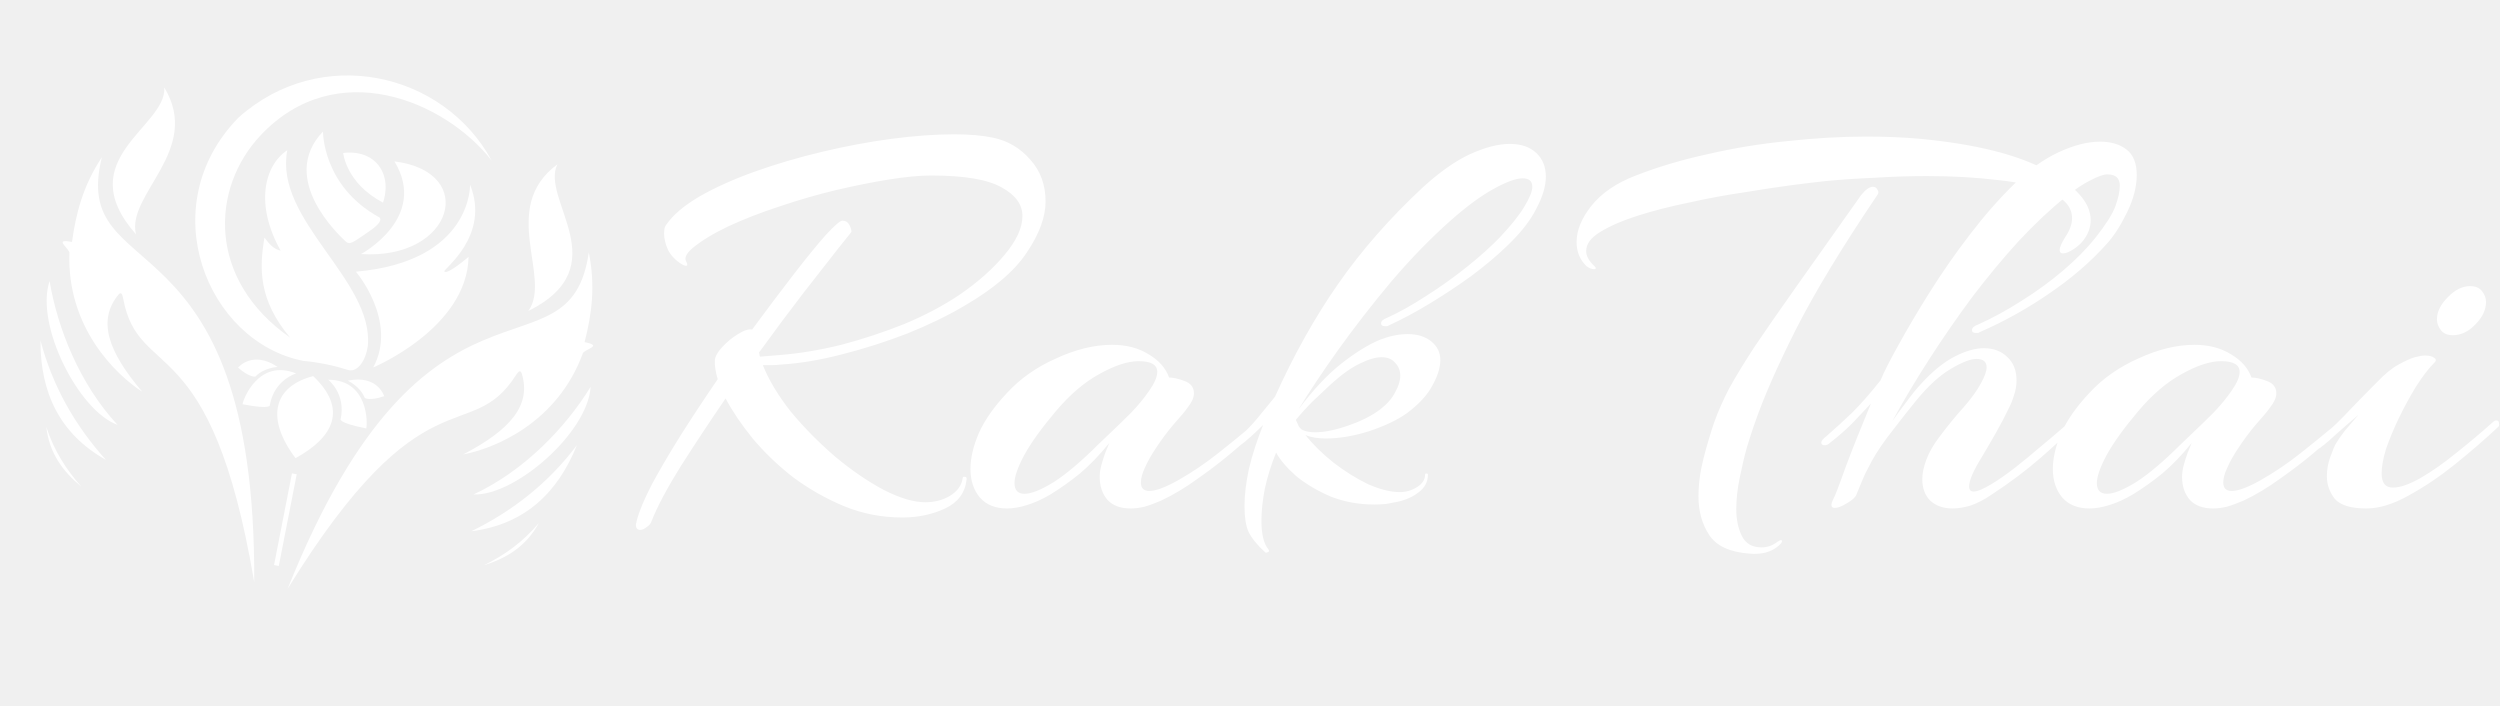
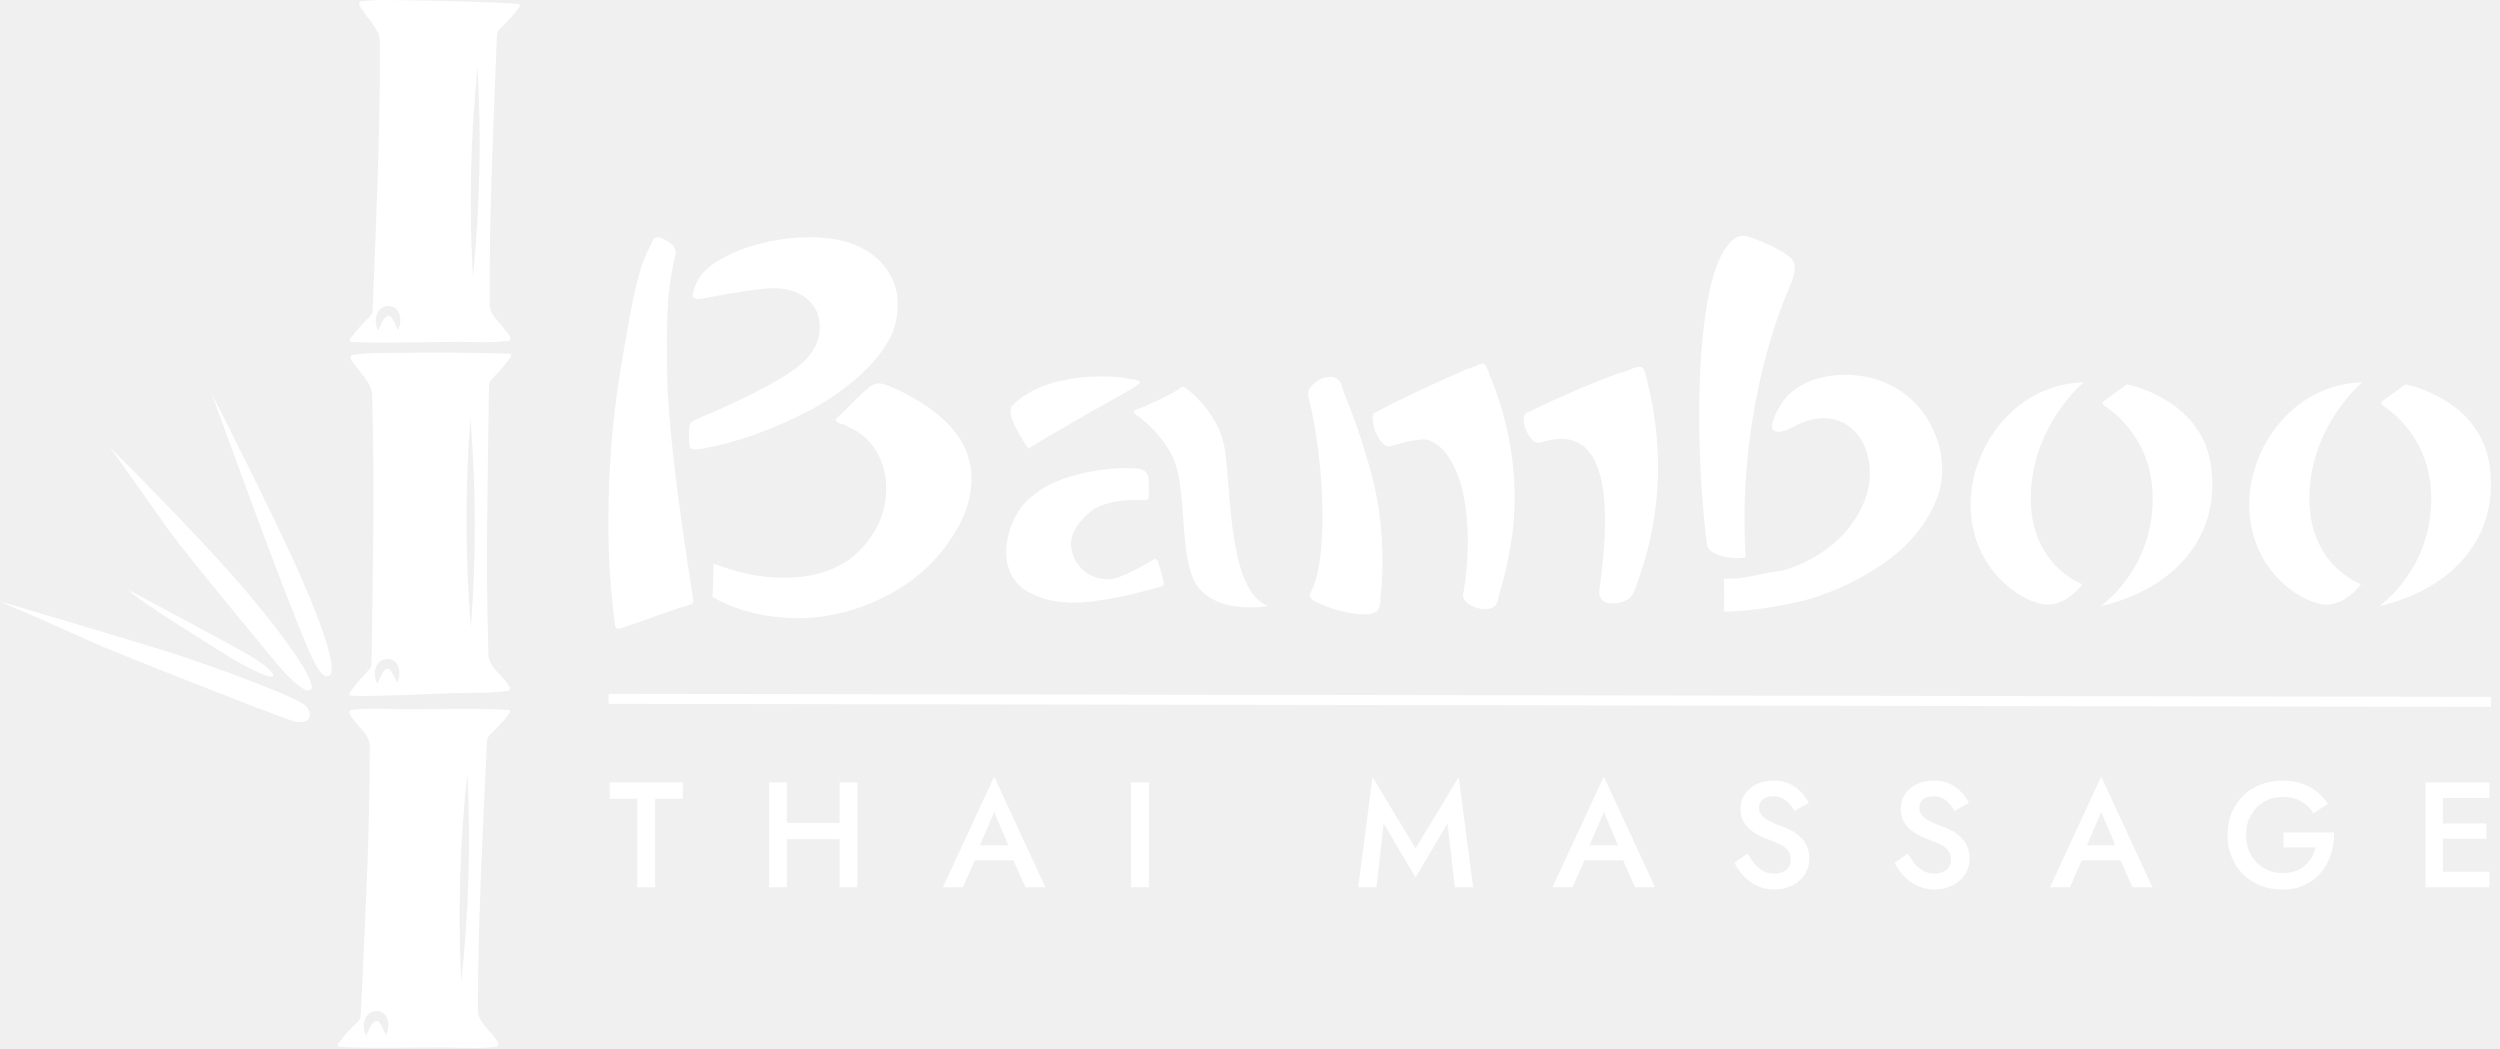
- <svg xmlns="http://www.w3.org/2000/svg" width="1329" height="375" viewBox="0 0 1329 375" fill="none">
-   <g clip-path="url(#clip0_80_301)">
-     <path fill-rule="evenodd" clip-rule="evenodd" d="M261.361 85.335C236.219 53.326 178.595 29.463 138.624 71.836C111.981 100.061 110.009 148.548 154.23 179.479C137.329 159.35 137.83 142.623 140.576 126.335C143.594 130.275 145.524 132.327 149.202 133.265C135.479 108.805 140.407 88.062 152.723 79.836C145.527 117.032 198.628 148.751 195.558 183.841C194.499 191.5 190.292 197.743 185.45 196.797C177.769 194.349 169.727 192.632 161.282 191.855C109.918 181.817 80.712 109.464 126.832 62.466C170.52 23.442 235.802 38.313 261.361 85.335Z" fill="white" />
-     <path fill-rule="evenodd" clip-rule="evenodd" d="M171.707 69.925C171.707 69.925 171.359 98.919 201.621 115.54C201.621 115.54 204.868 117.195 195.976 123.178C187.085 129.16 186.011 130.553 183.378 127.999C180.745 125.445 147.631 95.083 171.707 69.925Z" fill="white" />
-     <path fill-rule="evenodd" clip-rule="evenodd" d="M182.442 81.347C182.442 81.347 183.958 97.448 203.592 107.695C203.592 107.695 208.016 96.614 201.205 87.854C194.379 79.164 182.442 81.347 182.442 81.347Z" fill="white" />
-     <path fill-rule="evenodd" clip-rule="evenodd" d="M209.693 85.798C254.56 91.435 240.732 138.334 191.907 135.056C191.991 134.999 227.872 115.79 209.693 85.798Z" fill="white" />
-     <path fill-rule="evenodd" clip-rule="evenodd" d="M249.892 98.17C249.892 98.17 251.097 138.976 189.2 144.432C189.2 144.432 211.668 170.747 198.414 195.325C198.414 195.325 248.309 174.485 249.095 136.545C249.095 136.545 237.626 146.394 236.215 144.298C235.495 143.137 260.81 125.433 249.892 98.17Z" fill="white" />
-     <path fill-rule="evenodd" clip-rule="evenodd" d="M166.478 199.936C145.834 205.297 140.732 221.708 157.08 243.549C177.629 232.342 184.797 217.282 166.478 199.936Z" fill="white" />
-     <path fill-rule="evenodd" clip-rule="evenodd" d="M174.479 201.864C174.479 201.864 183.906 209.169 181.133 222.611C181.133 222.611 178.913 224.654 194.701 227.739C195.432 225.115 195.89 201.897 174.479 201.864Z" fill="white" />
-     <path fill-rule="evenodd" clip-rule="evenodd" d="M184.871 202.365C184.871 202.365 191.376 205.239 193.928 211.565C193.928 211.565 196.502 213.306 204.244 210.594C204.188 210.511 200.673 199.044 184.871 202.365Z" fill="white" />
-     <path fill-rule="evenodd" clip-rule="evenodd" d="M157.428 198.531C157.428 198.531 145.944 201.75 143.452 215.247C143.452 215.247 144.74 217.975 128.952 214.89C129.262 212.183 137.509 190.487 157.428 198.531Z" fill="white" />
-     <path fill-rule="evenodd" clip-rule="evenodd" d="M147.611 195.083C147.611 195.083 140.503 195.296 135.757 200.196C135.757 200.196 132.717 200.84 126.565 195.413C126.649 195.357 134.222 186.057 147.611 195.083Z" fill="white" />
-     <path fill-rule="evenodd" clip-rule="evenodd" d="M296.299 87.356C287.086 106.168 328.537 141.582 280.841 165.329C293.691 147.664 264.964 110.512 296.299 87.356Z" fill="white" />
-     <path fill-rule="evenodd" clip-rule="evenodd" d="M313.01 134.178C302.629 205.932 227.194 127.458 152.901 313.019C225.42 195.431 249.795 237.706 274.234 199.509C275.168 198.089 276.575 196.106 277.343 198.514C282.578 215.342 271.418 228.457 246.195 241.591C262.615 238.463 296.348 225.026 309.937 187.549C312.226 185.156 320.297 183.747 310.754 181.881C314.531 167.397 316.637 152.149 313.01 134.178Z" fill="white" />
-     <path fill-rule="evenodd" clip-rule="evenodd" d="M313.985 205.602C312.467 230.143 273.622 263.776 251.729 262.848C278.652 250.338 300.718 227.264 313.985 205.602Z" fill="white" />
-     <path fill-rule="evenodd" clip-rule="evenodd" d="M306.677 236.659C296.331 262.388 278.54 278.868 250.526 282.424C272.675 271.603 291.622 256.66 306.677 236.659Z" fill="white" />
-     <path fill-rule="evenodd" clip-rule="evenodd" d="M286.417 278.076C279.699 290.457 269.295 296.726 257.267 300.494C268.068 295.176 277.951 288.221 286.417 278.076Z" fill="white" />
-     <path fill-rule="evenodd" clip-rule="evenodd" d="M87.332 46.516C88.785 67.412 36.98 84.602 72.296 124.571C66.972 103.355 107.573 79.752 87.332 46.516Z" fill="white" />
-     <path fill-rule="evenodd" clip-rule="evenodd" d="M54.152 83.588C36.754 153.97 136.183 109.671 135.148 309.55C112.235 173.311 73.738 203.298 65.478 158.71C65.148 157.043 64.591 154.676 62.973 156.618C51.787 170.238 57.188 186.589 75.611 208.252C61.577 199.173 35.385 174.024 36.905 134.188C35.685 131.109 28.739 126.766 38.282 128.631C40.306 113.803 44.026 98.871 54.152 83.588Z" fill="white" />
-     <path fill-rule="evenodd" clip-rule="evenodd" d="M26.357 149.389C18.524 172.696 41.849 218.479 62.48 225.862C42.318 204.15 30.563 174.466 26.357 149.389Z" fill="white" />
-     <path fill-rule="evenodd" clip-rule="evenodd" d="M21.505 180.926C21.404 208.657 31.681 230.622 56.295 244.465C39.78 226.087 27.852 205.11 21.505 180.926Z" fill="white" />
-     <path fill-rule="evenodd" clip-rule="evenodd" d="M24.612 226.91C26.174 240.909 33.453 250.634 43.177 258.653C35.243 249.673 28.636 239.496 24.612 226.91Z" fill="white" />
-     <path d="M157.735 252.126L155.209 251.632L145.68 300.391L148.206 300.885L157.735 252.126Z" fill="white" />
-   </g>
-   <path d="M340.426 281.7C338.826 281.7 338.026 280.8 338.026 279C338.026 278.6 338.126 278.2 338.326 277.8C338.326 277.4 338.426 276.9 338.626 276.3C339.826 271.7 342.426 265.5 346.426 257.7C350.626 249.9 355.726 241.2 361.726 231.6C367.926 221.8 374.526 211.8 381.526 201.6C380.326 197.4 379.826 194 380.026 191.4C380.226 189.4 381.526 187.1 383.926 184.5C386.526 181.7 389.326 179.4 392.326 177.6C395.526 175.6 398.026 174.8 399.826 175.2C407.626 164.6 414.926 154.9 421.726 146.1C428.526 137.3 434.226 130.3 438.826 125.1C443.626 119.9 446.626 117.3 447.826 117.3C449.426 117.3 450.626 118 451.426 119.4C452.226 120.8 452.626 122.1 452.626 123.3C452.626 123.3 450.226 126.3 445.426 132.3C440.826 138.1 434.726 145.9 427.126 155.7C419.726 165.3 411.826 175.9 403.426 187.5C403.626 187.7 403.726 188 403.726 188.4C403.726 188.8 403.826 189.2 404.026 189.6L414.826 188.7C425.026 187.9 435.826 186.1 447.226 183.3C458.626 180.3 469.826 176.6 480.826 172.2C491.826 167.6 501.626 162.4 510.226 156.6C519.826 150 527.726 143 533.926 135.6C540.326 128 543.526 121.1 543.526 114.9C543.526 108.7 539.826 103.6 532.426 99.6C525.026 95.4 512.526 93.3 494.926 93.3C488.926 93.3 481.526 94 472.726 95.4C463.926 96.8 454.426 98.7 444.226 101.1C434.226 103.5 424.226 106.4 414.226 109.8C404.426 113 395.426 116.5 387.226 120.3C379.226 124.1 372.826 128 368.026 132C364.826 134.8 363.726 137.1 364.726 138.9C365.126 139.5 365.326 140.1 365.326 140.7C365.326 141.1 365.126 141.3 364.726 141.3C364.126 141.3 363.326 141 362.326 140.4C359.126 138.4 356.726 135.9 355.126 132.9C353.726 129.7 353.026 126.8 353.026 124.2C353.026 121.8 353.426 120.2 354.226 119.4C357.826 114.2 363.726 109.2 371.926 104.4C380.326 99.6 390.126 95.2 401.326 91.2C412.526 87.2 424.426 83.7 437.026 80.7C449.626 77.7 461.926 75.4 473.926 73.8C486.126 72.2 497.226 71.4 507.226 71.4C515.426 71.4 522.326 72 527.926 73.2C535.726 74.8 542.326 78.7 547.726 84.9C553.126 90.9 555.826 98.3 555.826 107.1C555.826 115.3 552.526 124.3 545.926 134.1C539.526 143.9 528.426 153.4 512.626 162.6C503.826 167.8 493.726 172.7 482.326 177.3C470.926 181.7 459.326 185.4 447.526 188.4C435.926 191.4 425.126 193.2 415.126 193.8C413.526 194 411.926 194.1 410.326 194.1C408.726 194.1 407.126 194.1 405.526 194.1C408.726 202.1 413.726 210.4 420.526 219C427.526 227.4 435.326 235.3 443.926 242.7C452.526 249.9 461.126 255.8 469.726 260.4C478.326 264.8 485.726 267 491.926 267C496.726 267 501.026 265.9 504.826 263.7C508.826 261.3 511.126 258.2 511.726 254.4C511.726 253.6 512.126 253.3 512.926 253.5C513.726 253.5 514.026 254 513.826 255C513.026 262 509.226 267.1 502.426 270.3C495.626 273.5 488.026 275.1 479.626 275.1C468.826 275.1 458.526 273.1 448.726 269.1C439.126 265.1 430.126 260 421.726 253.8C413.526 247.4 406.326 240.5 400.126 233.1C394.126 225.7 389.326 218.6 385.726 211.8C377.126 224.4 369.126 236.5 361.726 248.1C354.526 259.7 349.426 269.3 346.426 276.9C346.026 278.3 345.126 279.4 343.726 280.2C342.526 281.2 341.426 281.7 340.426 281.7ZM535.4 270.3C529.2 270.3 524.4 268.4 521 264.6C517.6 260.6 515.9 255.5 515.9 249.3C515.9 243.5 517.4 237.1 520.4 230.1C523.6 223.1 528.6 216 535.4 208.8C542.4 201.2 551.1 195.1 561.5 190.5C571.9 185.7 581.8 183.3 591.2 183.3C598.8 183.3 605.3 185 610.7 188.4C616.1 191.6 619.7 195.7 621.5 200.7C623.7 200.7 626.4 201.3 629.6 202.5C633 203.7 634.7 205.9 634.7 209.1C634.7 211.3 633.6 213.8 631.4 216.6C630 218.6 627.5 221.6 623.9 225.6C620.5 229.6 617.3 233.9 614.3 238.5C611.9 242.1 610 245.5 608.6 248.7C607.2 251.7 606.5 254.3 606.5 256.5C606.5 259.5 608 261 611 261C614.4 261 619.5 259.1 626.3 255.3C633.7 251.1 640.8 246.3 647.6 240.9C654.4 235.5 659.7 231.2 663.5 228C664.5 227.2 665.2 226.8 665.6 226.8C666.4 226.8 666.8 227.3 666.8 228.3C666.8 229.5 666.3 230.6 665.3 231.6C663.5 233.2 660 236.2 654.8 240.6C649.6 245 643.6 249.6 636.8 254.4C630.2 259.2 623.7 263.1 617.3 266.1C614.1 267.5 611.1 268.6 608.3 269.4C605.7 270 603.3 270.3 601.1 270.3C595.7 270.3 591.6 268.8 588.8 265.8C586 262.6 584.6 258.5 584.6 253.5C584.6 251.5 584.9 249.4 585.5 247.2C586.1 245 586.8 242.8 587.6 240.6L589.7 235.5C584.5 241.9 579.3 247.3 574.1 251.7C568.9 255.9 563.7 259.6 558.5 262.8C554.1 265.4 549.9 267.3 545.9 268.5C542.1 269.7 538.6 270.3 535.4 270.3ZM544.7 262.5C548.3 262.5 553.5 260.4 560.3 256.2C567.1 251.8 575 245.1 584 236.1C585.2 234.9 587.4 232.8 590.6 229.8C594 226.6 597.6 223.1 601.4 219.3C605.2 215.3 608.4 211.4 611 207.6C613.8 203.6 615.2 200.3 615.2 197.7C615.2 193.9 611.9 192 605.3 192C599.5 192 592.5 194.3 584.3 198.9C576.3 203.3 568.6 209.9 561.2 218.7C553.6 227.7 548 235.5 544.4 242.1C541 248.5 539.3 253.4 539.3 256.8C539.3 260.6 541.1 262.5 544.7 262.5ZM672.676 293.7C668.276 289.7 665.276 286 663.676 282.6C662.276 279.4 661.576 274.9 661.576 269.1C661.576 263.1 662.376 256.4 663.976 249C665.776 241.6 668.276 233.9 671.476 225.9C669.476 227.9 667.376 229.9 665.176 231.9C662.976 233.9 660.776 235.7 658.576 237.3C657.976 237.9 657.376 238.2 656.776 238.2C656.176 238.2 655.876 237.9 655.876 237.3C655.876 235.9 657.076 234 659.476 231.6C662.676 228.8 665.676 225.7 668.476 222.3C671.276 218.9 674.376 215.1 677.776 210.9C687.776 188.7 698.976 168.7 711.376 150.9C723.776 133.1 738.776 116 756.376 99.6C765.376 91.4 773.776 85.5 781.576 81.9C789.576 78.3 796.576 76.5 802.576 76.5C808.576 76.5 813.276 78.1 816.676 81.3C820.076 84.5 821.776 88.7 821.776 93.9C821.776 98.9 820.076 104.6 816.676 111C813.476 117.4 808.176 124.1 800.776 131.1C795.576 136.1 789.376 141.3 782.176 146.7C774.976 151.9 767.576 156.8 759.976 161.4C752.376 166 745.276 169.8 738.676 172.8C738.276 173 737.876 173.2 737.476 173.4C737.076 173.4 736.676 173.4 736.276 173.4C734.876 173.4 734.176 172.9 734.176 171.9C734.176 170.7 735.276 169.7 737.476 168.9C743.676 166.1 750.476 162.3 757.876 157.5C765.476 152.7 772.776 147.5 779.776 141.9C786.776 136.3 792.676 131 797.476 126C803.476 119.6 807.776 114.2 810.376 109.8C813.176 105.2 814.576 101.7 814.576 99.3C814.576 96.3 812.876 94.8 809.476 94.8C805.876 94.8 800.676 96.7 793.876 100.5C787.276 104.1 779.676 109.7 771.076 117.3C760.476 126.7 749.976 137.5 739.576 149.7C729.376 161.9 719.976 174 711.376 186C702.976 197.8 695.976 208.3 690.376 217.5C698.176 207.1 705.776 199 713.176 193.2C720.576 187.4 727.376 183.2 733.576 180.6C738.776 178.6 743.676 177.6 748.276 177.6C753.476 177.6 757.676 178.9 760.876 181.5C764.076 184.1 765.676 187.4 765.676 191.4C765.676 195.4 764.276 199.9 761.476 204.9C758.876 209.9 754.376 214.8 747.976 219.6C742.976 223.2 736.276 226.4 727.876 229.2C719.676 231.8 711.976 233.1 704.776 233.1C700.576 233.1 696.976 232.5 693.976 231.3C697.976 236.3 702.976 241.2 708.976 246C714.976 250.6 721.076 254.4 727.276 257.4C733.676 260.2 739.276 261.6 744.076 261.6C747.476 261.6 750.576 260.7 753.376 258.9C756.176 257.1 757.576 254.9 757.576 252.3C757.576 251.9 757.776 251.7 758.176 251.7C758.776 251.7 759.076 251.9 759.076 252.3C759.076 256.1 757.476 259.2 754.276 261.6C751.276 264 747.576 265.7 743.176 266.7C741.176 267.1 739.076 267.5 736.876 267.9C734.876 268.1 732.776 268.2 730.576 268.2C722.376 268.2 714.676 266.8 707.476 264C700.476 261 694.376 257.4 689.176 253.2C684.176 248.8 680.576 244.6 678.376 240.6C675.776 247 673.776 253.4 672.376 259.8C671.176 266 670.576 271.7 670.576 276.9C670.576 283.9 671.776 288.9 674.176 291.9C674.776 292.7 674.776 293.2 674.176 293.4C673.576 293.8 673.076 293.9 672.676 293.7ZM699.076 229.8C704.076 229.8 709.976 228.6 716.776 226.2C723.776 223.8 729.476 220.9 733.876 217.5C737.476 214.7 740.076 211.7 741.676 208.5C743.476 205.3 744.376 202.4 744.376 199.8C744.376 197 743.476 194.7 741.676 192.9C740.076 190.9 737.676 189.9 734.476 189.9C731.276 189.9 727.476 191 723.076 193.2C718.676 195.2 713.576 198.8 707.776 204C704.576 207 701.276 210.1 697.876 213.3C694.676 216.5 691.676 219.8 688.876 223.2C689.276 224.2 689.776 225.3 690.376 226.5C690.976 227.5 691.676 228.2 692.476 228.6C693.276 229 694.276 229.3 695.476 229.5C696.676 229.7 697.876 229.8 699.076 229.8ZM847.41 143.1C846.21 143.1 844.91 142.6 843.51 141.6C839.91 138.2 838.11 133.9 838.11 128.7C838.11 122.5 840.71 116.1 845.91 109.5C851.31 102.7 859.21 97.3 869.61 93.3C881.41 88.7 894.21 84.9 908.01 81.9C921.81 78.7 935.91 76.4 950.31 75C964.91 73.4 978.91 72.6 992.31 72.6C997.31 72.6 1002.21 72.7 1007.01 72.9C1011.81 73.1 1016.41 73.4 1020.81 73.8C1050.21 76.6 1072.61 82.2 1088.01 90.6C1103.61 99 1111.41 107.8 1111.41 117C1111.41 120.8 1110.11 124.4 1107.51 127.8C1106.31 129.4 1104.51 131 1102.11 132.6C1099.91 134 1098.11 134.7 1096.71 134.7C1095.51 134.7 1094.91 134.1 1094.91 132.9C1094.91 131.5 1095.91 129.2 1097.91 126C1100.31 122.4 1101.51 119.1 1101.51 116.1C1101.51 110.3 1097.81 105.8 1090.41 102.6C1083.21 99.2 1073.71 96.9 1061.91 95.7C1050.31 94.3 1037.81 93.6 1024.41 93.6C1015.21 93.6 1005.91 93.9 996.51 94.5C987.11 94.9 978.31 95.5 970.11 96.3C966.31 96.7 960.51 97.4 952.71 98.4C945.11 99.4 936.51 100.7 926.91 102.3C917.31 103.7 907.61 105.5 897.81 107.7C888.01 109.7 879.01 112 870.81 114.6C862.61 117.2 855.91 120.1 850.71 123.3C845.71 126.3 843.21 129.7 843.21 133.5C843.21 136.1 844.71 138.8 847.71 141.6C848.11 142 848.31 142.3 848.31 142.5C848.31 142.9 848.01 143.1 847.41 143.1ZM929.91 294.3C919.51 293.5 912.41 290.2 908.61 284.4C904.81 278.6 902.91 271.8 902.91 264C902.91 257.4 903.81 250.6 905.61 243.6C907.41 236.6 909.31 230.2 911.31 224.4C913.31 218.8 915.91 212.9 919.11 206.7C922.51 200.5 927.01 193.1 932.61 184.5C938.41 175.9 945.91 165.1 955.11 152.1C964.31 139.1 975.71 123 989.31 103.8C991.71 100.8 993.81 99.3 995.61 99.3C996.81 99.3 997.61 99.8 998.01 100.8C998.61 101.6 998.71 102.4 998.31 103.2C979.51 131 965.01 154.9 954.81 174.9C944.81 194.7 937.41 211.6 932.61 225.6C931.61 228.4 930.31 232.4 928.71 237.6C927.31 242.6 926.01 248.1 924.81 254.1C923.61 259.9 923.01 265.4 923.01 270.6C923.01 276.2 924.01 281 926.01 285C928.01 289 931.51 291 936.51 291C939.51 291 942.31 290 944.91 288C945.91 287.4 946.51 287.1 946.71 287.1C947.11 287.1 947.31 287.3 947.31 287.7C947.31 288.3 946.71 289.1 945.51 290.1C941.71 293.5 936.51 294.9 929.91 294.3ZM1038.09 270.3C1033.09 270.3 1029.09 268.9 1026.09 266.1C1023.29 263.3 1021.89 259.5 1021.89 254.7C1021.89 251.7 1022.59 248.3 1023.99 244.5C1025.39 240.7 1027.59 236.8 1030.59 232.8C1035.19 226.6 1039.59 221.2 1043.79 216.6C1047.99 211.8 1051.09 207.5 1053.09 203.7C1055.09 200.1 1056.09 197.3 1056.09 195.3C1056.09 192.3 1054.29 190.8 1050.69 190.8C1047.49 190.8 1042.89 192.6 1036.89 196.2C1031.09 199.6 1024.99 205.2 1018.59 213C1014.99 217.4 1010.89 222.6 1006.29 228.6C1001.69 234.4 997.995 239.8 995.195 244.8C993.995 247 992.795 249.3 991.595 251.7C990.595 253.9 988.995 257.7 986.795 263.1C986.195 264.5 984.495 266 981.695 267.6C979.095 269.2 976.995 270 975.395 270C974.195 270 973.595 269.5 973.595 268.5C973.595 267.7 973.895 266.7 974.495 265.5C975.495 263.7 977.695 258 981.095 248.4C984.695 238.8 989.195 227.5 994.595 214.5C991.595 217.7 988.295 221.2 984.695 225C981.095 228.6 977.095 232.1 972.695 235.5C971.895 236.3 970.995 236.7 969.995 236.7C968.795 236.7 968.195 236.2 968.195 235.2C968.195 234.4 969.095 233.3 970.895 231.9C975.495 227.9 980.095 223.7 984.695 219.3C989.295 214.7 994.295 209 999.695 202.2C1001.49 197.8 1004.69 191.5 1009.29 183.3C1013.89 174.9 1019.39 165.6 1025.79 155.4C1032.19 145.2 1039.29 135 1047.09 124.8C1054.89 114.6 1062.89 105.5 1071.09 97.5C1078.49 90.3 1086.19 84.8 1094.19 81C1102.39 77.2 1109.79 75.3 1116.39 75.3C1122.19 75.3 1126.89 76.7 1130.49 79.5C1134.09 82.3 1135.89 86.8 1135.89 93C1135.89 99.2 1134.19 105.8 1130.79 112.8C1127.39 119.8 1123.79 125.4 1119.99 129.6C1111.39 139.2 1101.19 148 1089.39 156C1077.79 164 1065.59 170.8 1052.79 176.4C1052.39 176.6 1051.99 176.8 1051.59 177C1051.19 177 1050.79 177 1050.39 177C1048.99 177 1048.29 176.5 1048.29 175.5C1048.29 174.3 1049.39 173.3 1051.59 172.5C1059.19 169.1 1066.89 164.9 1074.69 159.9C1082.69 154.9 1090.09 149.5 1096.89 143.7C1103.69 137.9 1109.39 132.1 1113.99 126.3C1119.39 119.5 1122.89 114 1124.49 109.8C1126.09 105.4 1126.89 101.7 1126.89 98.7C1126.89 94.7 1124.69 92.7 1120.29 92.7C1118.29 92.7 1115.39 93.7 1111.59 95.7C1107.79 97.5 1103.29 100.5 1098.09 104.7C1090.09 111.1 1081.79 118.9 1073.19 128.1C1064.79 137.3 1056.49 147.3 1048.29 158.1C1040.29 168.9 1032.69 179.9 1025.49 191.1C1018.29 202.3 1011.79 213.2 1005.99 223.8C1008.39 220.4 1010.89 217 1013.49 213.6C1016.09 210 1018.69 206.8 1021.29 204C1027.29 197.4 1033.19 192.6 1038.99 189.6C1044.79 186.6 1049.99 185.1 1054.59 185.1C1059.79 185.1 1063.99 186.7 1067.19 189.9C1070.39 192.9 1071.99 197 1071.99 202.2C1071.99 205 1071.49 207.8 1070.49 210.6C1069.69 213.2 1068.69 215.6 1067.49 217.8C1065.89 221.2 1063.79 225.2 1061.19 229.8C1058.59 234.4 1056.09 238.7 1053.69 242.7C1049.09 250.1 1046.79 255.4 1046.79 258.6C1046.79 260.4 1047.59 261.3 1049.19 261.3C1051.19 261.3 1054.49 259.9 1059.09 257.1C1062.69 254.9 1066.69 252.1 1071.09 248.7C1075.69 245.1 1080.19 241.4 1084.59 237.6C1089.19 233.8 1093.09 230.5 1096.29 227.7C1099.69 224.7 1101.89 222.7 1102.89 221.7C1104.09 220.5 1104.99 219.9 1105.59 219.9C1106.19 219.9 1106.49 220.2 1106.49 220.8C1106.49 221.8 1105.79 223.2 1104.39 225C1099.19 230.4 1092.69 236.5 1084.89 243.3C1077.09 250.1 1068.29 256.7 1058.49 263.1C1054.69 265.7 1050.99 267.6 1047.39 268.8C1043.99 269.8 1040.89 270.3 1038.09 270.3ZM1110.79 270.3C1104.59 270.3 1099.79 268.4 1096.39 264.6C1092.99 260.6 1091.29 255.5 1091.29 249.3C1091.29 243.5 1092.79 237.1 1095.79 230.1C1098.99 223.1 1103.99 216 1110.79 208.8C1117.79 201.2 1126.49 195.1 1136.89 190.5C1147.29 185.7 1157.19 183.3 1166.59 183.3C1174.19 183.3 1180.69 185 1186.09 188.4C1191.49 191.6 1195.09 195.7 1196.89 200.7C1199.09 200.7 1201.79 201.3 1204.99 202.5C1208.39 203.7 1210.09 205.9 1210.09 209.1C1210.09 211.3 1208.99 213.8 1206.79 216.6C1205.39 218.6 1202.89 221.6 1199.29 225.6C1195.89 229.6 1192.69 233.9 1189.69 238.5C1187.29 242.1 1185.39 245.5 1183.99 248.7C1182.59 251.7 1181.89 254.3 1181.89 256.5C1181.89 259.5 1183.39 261 1186.39 261C1189.79 261 1194.89 259.1 1201.69 255.3C1209.09 251.1 1216.19 246.3 1222.99 240.9C1229.79 235.5 1235.09 231.2 1238.89 228C1239.89 227.2 1240.59 226.8 1240.99 226.8C1241.79 226.8 1242.19 227.3 1242.19 228.3C1242.19 229.5 1241.69 230.6 1240.69 231.6C1238.89 233.2 1235.39 236.2 1230.19 240.6C1224.99 245 1218.99 249.6 1212.19 254.4C1205.59 259.2 1199.09 263.1 1192.69 266.1C1189.49 267.5 1186.49 268.6 1183.69 269.4C1181.09 270 1178.69 270.3 1176.49 270.3C1171.09 270.3 1166.99 268.8 1164.19 265.8C1161.39 262.6 1159.99 258.5 1159.99 253.5C1159.99 251.5 1160.29 249.4 1160.89 247.2C1161.49 245 1162.19 242.8 1162.99 240.6L1165.09 235.5C1159.89 241.9 1154.69 247.3 1149.49 251.7C1144.29 255.9 1139.09 259.6 1133.89 262.8C1129.49 265.4 1125.29 267.3 1121.29 268.5C1117.49 269.7 1113.99 270.3 1110.79 270.3ZM1120.09 262.5C1123.69 262.5 1128.89 260.4 1135.69 256.2C1142.49 251.8 1150.39 245.1 1159.39 236.1C1160.59 234.9 1162.79 232.8 1165.99 229.8C1169.39 226.6 1172.99 223.1 1176.79 219.3C1180.59 215.3 1183.79 211.4 1186.39 207.6C1189.19 203.6 1190.59 200.3 1190.59 197.7C1190.59 193.9 1187.29 192 1180.69 192C1174.89 192 1167.89 194.3 1159.69 198.9C1151.69 203.3 1143.99 209.9 1136.59 218.7C1128.99 227.7 1123.39 235.5 1119.79 242.1C1116.39 248.5 1114.69 253.4 1114.69 256.8C1114.69 260.6 1116.49 262.5 1120.09 262.5ZM1303.87 178.2C1301.07 178.2 1298.97 177.3 1297.57 175.5C1296.17 173.7 1295.47 171.8 1295.47 169.8C1295.47 165.8 1297.37 161.9 1301.17 158.1C1304.97 154.1 1308.97 152.1 1313.17 152.1C1315.97 152.1 1318.07 153 1319.47 154.8C1320.87 156.6 1321.57 158.5 1321.57 160.5C1321.57 164.7 1319.67 168.7 1315.87 172.5C1312.27 176.3 1308.27 178.2 1303.87 178.2ZM1257.97 270.3C1249.77 270.3 1244.17 268.6 1241.17 265.2C1238.37 261.6 1236.97 257.6 1236.97 253.2C1236.97 249.6 1237.57 246.2 1238.77 243C1239.97 239.6 1240.97 237.2 1241.77 235.8C1242.97 233.8 1244.57 231.5 1246.57 228.9C1248.77 226.3 1251.17 223.5 1253.77 220.5C1249.77 223.9 1245.97 227.2 1242.37 230.4C1238.97 233.6 1236.17 236 1233.97 237.6C1233.37 238.2 1232.77 238.5 1232.17 238.5C1231.37 238.5 1230.97 238 1230.97 237C1230.97 235.4 1232.07 233.8 1234.27 232.2C1239.47 227.8 1244.47 223 1249.27 217.8C1254.27 212.6 1258.97 207.8 1263.37 203.4C1267.77 198.8 1271.67 195.6 1275.07 193.8C1278.67 191.8 1281.57 190.5 1283.77 189.9C1285.97 189.3 1287.77 189 1289.17 189C1291.37 189 1292.97 189.4 1293.97 190.2C1294.97 190.8 1295.17 191.5 1294.57 192.3C1291.17 195.7 1287.77 200.1 1284.37 205.5C1281.17 210.7 1278.17 216.2 1275.37 222C1272.57 227.8 1270.27 233.3 1268.47 238.5C1266.87 243.7 1266.07 248.1 1266.07 251.7C1266.07 256.7 1268.07 259.2 1272.07 259.2C1275.87 259.2 1280.77 257.5 1286.77 254.1C1292.97 250.5 1299.37 246 1305.97 240.6C1312.77 235.2 1319.07 229.9 1324.87 224.7C1325.67 223.9 1326.37 223.5 1326.97 223.5C1327.97 223.5 1328.47 224 1328.47 225C1328.67 226 1328.47 226.7 1327.87 227.1C1321.27 233.3 1313.77 239.8 1305.37 246.6C1297.17 253.2 1288.87 258.8 1280.47 263.4C1272.27 268 1264.77 270.3 1257.97 270.3Z" fill="white" />
-   <defs>
-     <clipPath id="clip0_80_301">
-       <rect width="295" height="277" fill="white" transform="translate(53.1304 11.28) rotate(11.0583)" />
-     </clipPath>
-   </defs>
+ <svg xmlns="http://www.w3.org/2000/svg" width="2502" height="1049" viewBox="0 0 2502 1049" fill="none">
+   <path d="M808.201 411.827C826.611 402.287 843.471 390.777 858.791 377.277C874.101 363.777 885.221 349.837 892.151 335.437C896.341 325.897 898.441 315.557 898.441 304.397C898.441 290.357 894.111 277.857 885.451 266.877C876.791 255.907 864.621 247.807 848.941 242.587C837.091 239.167 824.241 237.457 810.381 237.457C795.791 237.457 780.981 239.167 765.951 242.587C750.911 246.007 737.921 250.597 726.981 256.357C711.121 264.277 701.001 273.457 696.631 283.887C694.811 288.387 693.661 291.757 693.211 294.007C692.751 296.257 693.301 297.747 694.851 298.457C696.401 299.177 697.991 299.447 699.641 299.267C701.281 299.087 704.381 298.547 708.941 297.647C709.491 297.467 710.081 297.377 710.721 297.377C711.361 297.377 711.951 297.287 712.501 297.107H711.951C738.751 292.067 758.531 289.187 771.291 288.467C786.241 287.927 798.181 291.347 807.111 298.727C816.041 306.107 820.511 315.557 820.511 327.067C820.511 342.187 813.031 355.587 798.091 367.287C782.411 379.527 753.331 394.997 710.861 413.717C708.671 414.437 705.801 415.657 702.251 417.357C698.701 419.067 696.821 419.917 696.641 419.917C694.821 420.637 693.401 421.357 692.401 422.077C691.401 422.797 690.711 423.877 690.351 425.317C689.981 426.757 689.761 427.927 689.671 428.827C689.581 429.727 689.531 431.347 689.531 433.687V438.817C689.531 444.037 690.081 447.277 691.171 448.537C692.261 449.797 695.451 450.067 700.741 449.347C716.601 446.827 733.871 442.327 752.561 435.847C771.241 429.367 789.791 421.367 808.201 411.827Z" fill="white" />
+   <path d="M891.589 386.918C885.209 384.498 880.789 383.418 878.329 383.698C875.869 383.978 872.809 385.428 869.169 388.038C859.869 396.248 852.029 403.887 845.649 410.977V410.418L844.009 412.098H844.559C844.189 412.478 843.739 412.848 843.189 413.218C840.089 415.828 838.079 417.648 837.169 418.678C836.259 419.708 836.209 420.727 837.029 421.757C837.849 422.787 839.989 423.857 843.459 424.977L842.909 424.137C843.459 424.327 844.179 424.657 845.099 425.117C846.009 425.587 847.009 426.148 848.109 426.798C849.199 427.458 849.839 427.778 850.019 427.778C861.679 432.818 870.749 440.877 877.229 451.977C883.699 463.077 886.939 475.247 886.939 488.477C886.939 501.537 884.209 513.747 878.739 525.127C861.059 560.557 829.519 578.278 784.129 578.278C762.069 578.278 738.739 573.517 714.129 564.007C714.129 573.897 713.759 584.988 713.039 597.298C735.089 610.168 761.169 617.258 791.249 618.558C822.239 619.678 852.539 613.098 882.169 598.838C911.789 584.568 935.079 564.568 952.039 538.838C965.529 518.888 972.269 498.838 972.269 478.698C972.269 469.188 970.359 459.678 966.529 450.168C955.759 425.528 930.779 404.458 891.589 386.918Z" fill="white" />
+   <path d="M675.66 256.348V256.888C676.75 253.108 676.21 249.598 674.02 246.358V245.818L668 241.498H668.55C668.18 241.138 667.87 241.048 667.59 241.228C667.32 241.408 667 241.318 666.63 240.958C659.7 236.098 655.05 236.278 652.68 241.498H653.23C637.19 268.488 631.64 309.068 622.52 361.078C613.4 413.088 608.85 467.158 608.85 523.308C608.85 558.948 611.1 593.188 615.61 626.028C615.93 628.328 618.26 629.758 620.46 629.018C622.77 628.238 625.65 627.288 629.09 626.148C635.11 624.168 639.39 622.728 641.94 621.828C661.24 614.648 677.71 609.008 691.35 604.928C693.12 604.398 694.22 602.628 693.93 600.798C676.4 490.588 667.64 413.378 667.64 369.168C667.65 335.348 665.63 297.018 675.66 256.348Z" fill="white" />
+   <path d="M1225.87 450.127C1220.2 414.067 1191.67 391.907 1185.36 387.407C1184.63 386.887 1183.66 386.887 1182.92 387.397C1168.62 397.227 1145.34 406.817 1136.11 410.447C1134.52 411.077 1134.28 413.227 1135.7 414.177C1142.87 418.957 1159.46 431.637 1171.73 453.457C1190.82 487.407 1177.35 562.987 1200.54 589.287C1223.73 615.587 1268.92 606.307 1268.92 606.307C1229.11 591.657 1232.26 490.727 1225.87 450.127Z" fill="white" />
+   <path d="M1158.64 561.378C1158.03 559.658 1155.98 558.958 1154.44 559.938C1144.03 566.528 1130.98 573.418 1119.19 577.858C1106.88 582.488 1089.79 578.108 1081.36 568.008C1080.48 566.958 1079.67 565.928 1078.89 564.938C1074.33 559.158 1071.11 549.258 1072.08 541.198C1073.36 530.558 1080.08 522.598 1088.68 514.318C1097.11 506.328 1110.41 501.768 1128.57 500.618C1133.18 500.258 1139.41 500.288 1147.26 500.708L1149.6 498.568C1149.89 493.158 1149.89 487.438 1149.62 481.388C1149.75 473.408 1145.45 469.188 1136.72 468.718C1118.53 467.748 1099.58 469.678 1079.9 474.508C1056.92 479.918 1039.06 489.288 1026.34 502.628C1020.37 508.938 1015.61 516.788 1012.07 526.168C1008.53 535.548 1006.81 544.758 1006.93 553.808C1007.2 562.568 1009.21 570.168 1012.95 576.618C1016.68 583.068 1021.68 588.118 1027.94 591.768C1034.2 595.418 1040.91 598.148 1048.09 599.958C1055.26 601.778 1062.99 602.828 1071.29 603.118C1097.08 603.608 1135.06 594.998 1162.79 586.738C1164.18 586.318 1165.04 584.928 1164.77 583.498C1163.81 578.338 1161.04 568.118 1158.64 561.378Z" fill="white" />
+   <path d="M1015.11 425.188C1020.36 435.268 1025.05 443.198 1029.2 448.988C1035.34 445.098 1042.12 440.978 1049.55 436.618C1056.97 432.268 1065.36 427.398 1074.69 422.018C1084.02 416.638 1090.99 412.638 1095.58 410.018C1097.26 409.058 1102.31 406.238 1110.72 401.558C1119.12 396.888 1125.55 393.228 1129.99 390.608C1133.35 388.828 1135.8 387.338 1137.35 386.138C1138.89 384.938 1139.98 383.978 1140.62 383.258C1141.25 382.538 1140.95 381.888 1139.72 381.288C1138.49 380.698 1137.07 380.238 1135.45 379.928C1133.83 379.618 1131.26 379.218 1127.73 378.728C1127.43 378.708 1127.07 378.618 1126.63 378.448C1126.19 378.278 1125.83 378.178 1125.53 378.168C1123.18 377.738 1118.53 377.338 1111.58 376.978C1095.61 376.128 1079.25 377.448 1062.53 380.928C1045.8 384.408 1031.33 390.878 1019.11 400.318C1015.69 403.298 1013.5 405.478 1012.53 406.858C1011.57 408.238 1011.19 410.328 1011.42 413.128C1011.63 415.928 1012.87 419.948 1015.11 425.188Z" fill="white" />
+   <path d="M1491.6 377.368C1490.7 375.238 1490.16 373.998 1489.98 373.658H1490.52C1488 367.688 1486.03 364.448 1484.59 363.928C1483.15 363.418 1479.29 364.788 1473.01 368.028C1472.65 368.198 1472.16 368.368 1471.53 368.538C1470.9 368.708 1470.41 368.878 1470.05 369.048V368.538C1429.65 386.108 1397.68 401.298 1374.16 414.098H1374.7C1373.62 415.638 1373.49 419.048 1374.3 424.338C1375.11 429.628 1377.31 434.878 1380.9 440.078C1384.49 445.288 1388.17 447.458 1391.94 446.608C1406.12 441.998 1417.7 439.698 1426.69 439.698C1436.39 442.088 1444.51 448.658 1451.07 459.408C1457.62 470.158 1462.25 482.528 1464.94 496.518C1467.63 510.508 1468.98 525.698 1468.98 542.078C1468.98 560.168 1467.36 577.998 1464.13 595.568C1464.31 599.498 1466.96 602.908 1472.08 605.808C1477.2 608.708 1482.54 609.948 1488.11 609.518C1493.67 609.098 1497.09 606.828 1498.34 602.738V603.248C1498.52 602.908 1498.7 602.348 1498.88 601.588C1499.06 600.818 1499.24 599.928 1499.42 598.898C1499.6 597.878 1499.78 597.108 1499.96 596.598C1510.55 561.448 1515.85 528.948 1515.85 499.088C1515.85 458.648 1508.31 419.328 1493.23 381.108C1493.04 380.738 1492.5 379.508 1491.6 377.368Z" fill="white" />
+   <path d="M1371.88 471.938C1367.84 457.608 1364.29 445.838 1361.24 436.618C1358.19 427.408 1354.06 416.058 1348.85 402.578C1345.62 394.898 1343.37 388.588 1342.12 383.638C1339.6 379.208 1335.66 377.068 1330.27 377.238C1324.88 377.408 1319.72 379.668 1314.78 384.018C1309.84 388.368 1308.09 392.938 1309.53 397.708C1313.48 412.388 1316.8 430.688 1319.5 452.608C1322.19 474.538 1323.54 495.728 1323.54 516.208C1323.54 550.508 1320.04 575.158 1313.04 590.168L1311.96 592.728C1309.62 596.148 1310.7 598.958 1315.19 601.178V601.688C1332.97 610.048 1349.13 614.398 1363.67 614.738C1367.08 614.908 1369.86 614.738 1372.02 614.228C1374.17 613.718 1375.93 613.038 1377.27 612.178C1378.62 611.328 1379.6 609.918 1380.23 607.958C1380.86 605.998 1381.26 604.078 1381.44 602.198C1381.62 600.318 1381.8 597.678 1381.98 594.268C1381.98 593.928 1382.07 593.118 1382.25 591.838C1382.43 590.558 1382.52 589.658 1382.52 589.148C1383.24 577.888 1383.6 569.528 1383.6 564.068C1383.6 547.688 1382.66 531.818 1380.77 516.468C1378.88 501.118 1375.92 486.268 1371.88 471.938Z" fill="white" />
+   <path d="M1644.05 368.158C1642.61 366.878 1639.83 366.838 1635.7 368.028C1635.34 368.198 1634.31 368.628 1632.6 369.308C1630.89 369.988 1629.86 370.418 1629.5 370.588C1628.78 370.928 1627.61 371.358 1626 371.868C1624.38 372.378 1623.21 372.808 1622.5 373.148V372.638C1591.8 383.898 1560.37 397.378 1528.23 413.078H1527.42C1525.26 415.128 1524.5 418.498 1525.13 423.188C1525.76 427.878 1527.73 432.528 1531.06 437.138C1534.38 441.748 1537.66 443.708 1540.89 443.028C1550.59 440.468 1557.68 439.188 1562.17 439.188C1591.62 439.188 1606.34 466.488 1606.34 521.088C1606.34 539.858 1604.36 563.918 1600.41 593.258C1600.95 600.768 1605.89 604.308 1615.22 603.878C1624.55 603.458 1631.02 600.088 1634.61 593.768C1651.13 552.308 1659.39 510.248 1659.39 467.598C1659.39 438.418 1655.53 408.738 1647.81 378.538C1646.75 372.888 1645.49 369.438 1644.05 368.158Z" fill="white" />
+   <path d="M1905.77 393.887C1888.97 381.387 1869.06 375.127 1846.04 375.127C1831.32 375.127 1817.92 378.077 1805.84 383.967C1793.76 389.857 1784.8 398.797 1778.95 410.757C1771.21 425.047 1771.59 432.197 1780.08 432.197C1784.04 432.197 1789.8 430.057 1797.35 425.767C1807.16 420.947 1816.32 418.537 1824.81 418.537C1836.51 418.537 1846.46 422.417 1854.67 430.187C1862.88 437.957 1868.12 448.367 1870.38 461.397C1873.02 477.477 1870.47 493.237 1862.74 508.687C1855 524.137 1844.2 537.177 1830.33 547.807C1816.46 558.437 1801.03 566.157 1784.05 570.987C1755.93 574.567 1748.15 579.957 1724.94 579.057C1725.88 580.847 1725.45 605.697 1725.37 612.247C1748.96 611.707 1779.15 607.687 1808.4 600.187C1822.74 596.077 1836.75 590.717 1850.44 584.107C1864.12 577.497 1877.14 569.687 1889.5 560.667C1901.86 551.647 1912.61 541.067 1921.77 528.917C1930.92 516.777 1937.38 503.907 1941.16 490.337C1942.86 483.727 1943.71 476.767 1943.71 469.437C1943.71 455.147 1940.26 441.087 1933.38 427.237C1926.48 413.407 1917.28 402.287 1905.77 393.887Z" fill="white" />
+   <path d="M1746.97 557.867C1746.21 542.507 1745.84 530.097 1745.84 520.627C1745.84 478.827 1749.99 437.127 1758.3 395.497C1766.6 353.877 1777.92 316.727 1792.27 284.037C1794.91 277.787 1796.23 272.517 1796.23 268.227C1796.23 267.157 1796.13 266.177 1795.95 265.277C1795.76 264.387 1795.57 263.577 1795.38 262.867C1795.19 262.157 1794.81 261.437 1794.25 260.727C1793.68 260.017 1793.26 259.437 1792.98 258.987C1792.7 258.547 1792.13 258.007 1791.28 257.377C1790.43 256.757 1789.86 256.307 1789.58 256.037C1789.3 255.767 1788.63 255.277 1787.6 254.567C1786.56 253.857 1785.95 253.407 1785.76 253.227C1775.38 246.797 1763.4 241.347 1749.81 236.887C1742.83 234.567 1736.51 236.797 1730.84 243.587C1720.46 255.017 1712.82 276.187 1707.91 307.087C1703 337.987 1700.55 373.897 1700.55 414.797C1700.55 459.097 1703.1 502.237 1708.19 544.207C1708.76 550.097 1714.13 554.297 1724.33 556.797C1732.62 558.757 1740.17 559.117 1746.97 557.867Z" fill="white" />
+   <path d="M2085.41 382.598C2013.03 384.508 1966.81 454.218 1972.69 515.998C1978.56 577.788 2031.03 606.508 2050.95 605.108C2070.87 603.708 2084.01 584.678 2084.01 584.678C2084.01 584.678 2030.39 565.528 2032.44 495.058C2034.47 424.598 2085.41 382.598 2085.41 382.598Z" fill="white" />
+   <path d="M2129.77 384.898C2129.01 384.728 2128.22 384.888 2127.59 385.348L2105.57 401.388C2104.04 402.498 2104.1 404.808 2105.69 405.828C2117.23 413.198 2153.96 441.098 2154.39 498.048C2154.94 570.658 2102.26 606.648 2102.26 606.648C2181.54 587.928 2222.64 532.348 2212.69 465.458C2203.48 403.608 2139.4 387.048 2129.77 384.898Z" fill="white" />
+   <path d="M2364.21 382.598C2291.83 384.508 2245.61 454.218 2251.49 515.998C2257.36 577.788 2309.83 606.508 2329.75 605.108C2349.67 603.708 2362.81 584.678 2362.81 584.678C2362.81 584.678 2309.19 565.528 2311.24 495.058C2313.28 424.598 2364.21 382.598 2364.21 382.598Z" fill="white" />
+   <path d="M2491.49 465.448C2482.28 403.608 2418.21 387.048 2408.57 384.898C2407.81 384.728 2407.02 384.888 2406.39 385.348L2384.37 401.388C2382.84 402.498 2382.9 404.808 2384.49 405.828C2396.03 413.198 2432.76 441.098 2433.19 498.048C2433.74 570.658 2381.06 606.648 2381.06 606.648C2460.34 587.918 2501.45 532.338 2491.49 465.448Z" fill="white" />
+   <path d="M509.3 710.557C488.3 708.557 421.5 710.067 400.69 709.787C384.09 709.477 368.09 708.477 351.09 710.477C350.09 710.477 349.09 713.477 350.09 714.477C356.09 726.477 371.09 734.477 370.09 748.477C370.09 837.477 365.09 926.477 361.09 1015.48C361.09 1018.48 360.09 1020.48 358.09 1022.48C351.09 1029.48 345.09 1035.48 339.09 1043.48C338.09 1044.48 337.09 1047.48 339.09 1047.48C360.09 1049.48 426.89 1047.97 447.7 1048.25C464.3 1048.56 480.3 1049.56 497.3 1047.56C498.3 1047.56 499.3 1044.56 498.3 1043.56C492.3 1031.56 477.3 1023.56 478.3 1009.56C478.3 920.557 483.3 831.557 487.3 742.557C487.3 739.557 488.3 737.557 490.3 735.557C497.3 728.557 503.3 722.557 509.3 714.557C510.3 713.557 511.3 710.557 509.3 710.557ZM386.11 1035.77C384.3 1032.15 382.93 1028.41 381.01 1025.17C379.86 1023.4 379.11 1022.25 377.69 1021.92C374.92 1021.54 373.39 1023.27 371.77 1025.76C369.75 1028.96 368.27 1032.63 366.39 1036.22C361.46 1027.57 364.24 1012.69 376.04 1011.9C388.79 1011.23 391.44 1027.03 386.11 1035.77ZM461.62 983.117C458.12 913.217 460.21 843.077 467.75 773.497C471.21 843.387 469.2 913.537 461.62 983.117Z" fill="white" />
+   <path d="M510.34 354.097C489.29 352.757 422.44 352.737 401.64 353.117C385.04 353.327 369.02 352.837 352.09 355.367C351.09 355.397 350.19 358.427 351.22 359.397C357.59 371.207 372.97 382.357 372.41 396.377C375.21 485.337 373.01 574.447 371.81 663.527C371.9 666.527 370.97 668.557 369.03 670.617C362.25 677.837 356.45 684.017 350.7 692.207C349.73 693.237 348.83 696.267 350.83 696.207C371.88 697.547 438.6 693.937 459.41 693.557C476.01 693.347 492.03 693.837 508.96 691.307C509.96 691.277 510.86 688.247 509.83 687.277C503.46 675.467 488.21 667.947 488.77 653.927C485.97 564.967 488.17 475.857 489.37 386.777C489.28 383.777 490.21 381.747 492.15 379.687C498.93 372.467 504.73 366.287 510.48 358.097C511.44 357.057 512.34 354.027 510.34 354.097ZM397.44 683.017C395.52 679.457 394.03 675.757 392.01 672.577C390.81 670.837 390.02 669.727 388.59 669.437C385.8 669.147 384.33 670.917 382.79 673.457C380.87 676.717 379.51 680.427 377.74 684.077C372.54 675.587 374.86 660.627 386.62 659.467C399.34 658.397 402.5 674.117 397.44 683.017ZM471.26 628.007C465.56 558.257 465.45 488.077 470.79 418.297C476.45 488.057 476.64 558.237 471.26 628.007Z" fill="white" />
+   <path d="M519.06 3.987C498.05 2.137 431.22 0.477 410.41 0.347C393.81 0.157 377.8 -0.733 360.82 1.387C359.82 1.397 358.84 4.397 359.85 5.397C365.93 17.357 381.03 28.877 380.12 42.887C380.74 131.887 376.35 220.917 372.97 309.947C372.99 312.947 372 314.957 370.02 316.967C363.07 324.017 357.11 330.057 351.17 338.097C350.18 339.107 349.2 342.107 351.2 342.097C372.21 343.947 439 341.977 459.81 342.107C476.41 342.297 492.42 343.187 509.4 341.067C510.4 341.057 511.38 338.057 510.37 337.057C504.29 325.097 489.23 317.207 490.13 303.197C489.51 214.197 493.9 125.167 497.28 36.137C497.26 33.137 498.25 31.127 500.23 29.117C507.18 22.067 513.14 16.027 519.08 7.987C520.09 6.987 521.06 3.977 519.06 3.987ZM398.13 330.047C396.3 326.437 394.9 322.707 392.96 319.477C391.8 317.717 391.04 316.577 389.62 316.247C386.84 315.887 385.33 317.627 383.73 320.127C381.73 323.337 380.28 327.017 378.42 330.617C373.43 322.007 376.11 307.107 387.9 306.237C400.64 305.487 403.4 321.267 398.13 330.047ZM473.27 276.867C469.28 206.997 470.89 136.837 477.94 67.217C481.89 137.087 480.37 207.247 473.27 276.867Z" fill="white" />
+   <path d="M212.17 394.598C212.17 394.598 260.94 529.658 286.21 594.258C311.49 658.858 319.4 679.278 328.83 676.488C337.62 673.878 328.17 638.948 301.27 577.668C274.38 516.388 212.17 394.598 212.17 394.598Z" fill="white" />
+   <path d="M110.301 448.088C110.301 448.088 146.041 497.998 165.451 525.828C184.861 553.658 268.091 652.978 274.851 661.528C281.621 670.078 305.361 696.638 311.231 689.998C317.101 683.358 289.341 643.178 250.461 596.548C203.921 540.728 110.301 448.088 110.301 448.088Z" fill="white" />
+   <path d="M273.19 676.737C275.23 673.157 262.04 663.117 246.21 653.927C230.67 644.907 128.68 590.438 128.68 590.438C141.45 603.328 205.02 641.757 223.66 653.757C242.3 665.757 271 680.577 273.19 676.737Z" fill="white" />
+   <path d="M303.15 704.308C290.85 695.958 215.75 667.028 160.34 649.928C104.94 632.818 0 601.928 0 601.928C0 601.928 67.15 631.038 89.62 641.498C112.23 652.028 271.9 714.688 291.66 721.138C312 727.778 315.06 712.388 303.15 704.308Z" fill="white" />
+   <path d="M610.2 799.35V783H683.4V799.35H655.65V888H637.8V799.35H610.2ZM776.836 839.85V823.5H851.686V839.85H776.836ZM840.286 783H857.986V888H840.286V783ZM769.786 783H787.486V888H769.786V783ZM967.507 861L970.807 846H1019.56L1023.01 861H967.507ZM994.957 812.7L978.457 851.25L978.157 855.15L963.607 888H943.657L994.957 777.15L1046.26 888H1026.31L1012.06 856.05L1011.61 851.7L994.957 812.7ZM1131.97 783H1149.82V888H1131.97V783ZM1384.75 824.1L1377.55 888H1359.25L1373.65 777.75L1416.7 849L1459.9 777.75L1474.3 888H1456L1448.65 824.1L1416.7 878.25L1384.75 824.1ZM1577.62 861L1580.92 846H1629.67L1633.12 861H1577.62ZM1605.07 812.7L1588.57 851.25L1588.27 855.15L1573.72 888H1553.77L1605.07 777.15L1656.37 888H1636.42L1622.17 856.05L1621.72 851.7L1605.07 812.7ZM1748.98 854.25C1751.28 858.25 1753.73 861.8 1756.33 864.9C1759.03 867.9 1761.98 870.25 1765.18 871.95C1768.38 873.55 1771.98 874.35 1775.98 874.35C1780.78 874.35 1784.68 873.05 1787.68 870.45C1790.68 867.85 1792.18 864.5 1792.18 860.4C1792.18 856.5 1791.23 853.4 1789.33 851.1C1787.43 848.7 1784.78 846.7 1781.38 845.1C1778.08 843.4 1774.23 841.75 1769.83 840.15C1767.23 839.25 1764.33 838.05 1761.13 836.55C1757.93 834.95 1754.88 833 1751.98 830.7C1749.08 828.3 1746.68 825.4 1744.78 822C1742.88 818.5 1741.93 814.3 1741.93 809.4C1741.93 803.8 1743.38 798.9 1746.28 794.7C1749.18 790.4 1753.08 787.1 1757.98 784.8C1762.98 782.4 1768.63 781.2 1774.93 781.2C1781.13 781.2 1786.53 782.3 1791.13 784.5C1795.73 786.7 1799.58 789.5 1802.68 792.9C1805.88 796.3 1808.38 799.85 1810.18 803.55L1795.78 811.65C1794.48 809.05 1792.83 806.65 1790.83 804.45C1788.83 802.15 1786.48 800.35 1783.78 799.05C1781.18 797.65 1778.13 796.95 1774.63 796.95C1769.73 796.95 1766.13 798.1 1763.83 800.4C1761.53 802.6 1760.38 805.2 1760.38 808.2C1760.38 810.9 1761.18 813.35 1762.78 815.55C1764.48 817.65 1767.08 819.65 1770.58 821.55C1774.08 823.45 1778.63 825.4 1784.23 827.4C1787.33 828.5 1790.43 829.9 1793.53 831.6C1796.73 833.3 1799.63 835.45 1802.23 838.05C1804.83 840.55 1806.88 843.5 1808.38 846.9C1809.98 850.3 1810.78 854.3 1810.78 858.9C1810.78 863.8 1809.83 868.2 1807.93 872.1C1806.03 876 1803.43 879.3 1800.13 882C1796.83 884.6 1793.08 886.6 1788.88 888C1784.78 889.5 1780.48 890.25 1775.98 890.25C1769.78 890.25 1764.03 889.05 1758.73 886.65C1753.53 884.15 1748.98 880.85 1745.08 876.75C1741.18 872.65 1738.08 868.2 1735.78 863.4L1748.98 854.25ZM1909.35 854.25C1911.65 858.25 1914.1 861.8 1916.7 864.9C1919.4 867.9 1922.35 870.25 1925.55 871.95C1928.75 873.55 1932.35 874.35 1936.35 874.35C1941.15 874.35 1945.05 873.05 1948.05 870.45C1951.05 867.85 1952.55 864.5 1952.55 860.4C1952.55 856.5 1951.6 853.4 1949.7 851.1C1947.8 848.7 1945.15 846.7 1941.75 845.1C1938.45 843.4 1934.6 841.75 1930.2 840.15C1927.6 839.25 1924.7 838.05 1921.5 836.55C1918.3 834.95 1915.25 833 1912.35 830.7C1909.45 828.3 1907.05 825.4 1905.15 822C1903.25 818.5 1902.3 814.3 1902.3 809.4C1902.3 803.8 1903.75 798.9 1906.65 794.7C1909.55 790.4 1913.45 787.1 1918.35 784.8C1923.35 782.4 1929 781.2 1935.3 781.2C1941.5 781.2 1946.9 782.3 1951.5 784.5C1956.1 786.7 1959.95 789.5 1963.05 792.9C1966.25 796.3 1968.75 799.85 1970.55 803.55L1956.15 811.65C1954.85 809.05 1953.2 806.65 1951.2 804.45C1949.2 802.15 1946.85 800.35 1944.15 799.05C1941.55 797.65 1938.5 796.95 1935 796.95C1930.1 796.95 1926.5 798.1 1924.2 800.4C1921.9 802.6 1920.75 805.2 1920.75 808.2C1920.75 810.9 1921.55 813.35 1923.15 815.55C1924.85 817.65 1927.45 819.65 1930.95 821.55C1934.45 823.45 1939 825.4 1944.6 827.4C1947.7 828.5 1950.8 829.9 1953.9 831.6C1957.1 833.3 1960 835.45 1962.6 838.05C1965.2 840.55 1967.25 843.5 1968.75 846.9C1970.35 850.3 1971.15 854.3 1971.15 858.9C1971.15 863.8 1970.2 868.2 1968.3 872.1C1966.4 876 1963.8 879.3 1960.5 882C1957.2 884.6 1953.45 886.6 1949.25 888C1945.15 889.5 1940.85 890.25 1936.35 890.25C1930.15 890.25 1924.4 889.05 1919.1 886.65C1913.9 884.15 1909.35 880.85 1905.45 876.75C1901.55 872.65 1898.45 868.2 1896.15 863.4L1909.35 854.25ZM2075.42 861L2078.72 846H2127.47L2130.92 861H2075.42ZM2102.87 812.7L2086.37 851.25L2086.07 855.15L2071.52 888H2051.57L2102.87 777.15L2154.17 888H2134.22L2119.97 856.05L2119.52 851.7L2102.87 812.7ZM2285.29 848.1V833.1H2335.84C2336.04 840.8 2335.04 848.1 2332.84 855C2330.64 861.8 2327.34 867.85 2322.94 873.15C2318.54 878.45 2313.04 882.65 2306.44 885.75C2299.94 888.75 2292.54 890.25 2284.24 890.25C2276.34 890.25 2269.04 888.95 2262.34 886.35C2255.64 883.65 2249.79 879.85 2244.79 874.95C2239.89 870.05 2236.09 864.25 2233.39 857.55C2230.69 850.85 2229.34 843.5 2229.34 835.5C2229.34 827.5 2230.69 820.2 2233.39 813.6C2236.19 806.9 2240.04 801.15 2244.94 796.35C2249.94 791.45 2255.79 787.7 2262.49 785.1C2269.29 782.5 2276.64 781.2 2284.54 781.2C2291.44 781.2 2297.69 782.15 2303.29 784.05C2308.89 785.85 2313.89 788.5 2318.29 792C2322.79 795.4 2326.59 799.55 2329.69 804.45L2315.29 814.05C2312.39 809.05 2308.34 805.05 2303.14 802.05C2298.04 799.05 2291.84 797.55 2284.54 797.55C2277.74 797.55 2271.59 799.15 2266.09 802.35C2260.59 805.45 2256.19 809.85 2252.89 815.55C2249.59 821.15 2247.94 827.8 2247.94 835.5C2247.94 843.1 2249.54 849.8 2252.74 855.6C2256.04 861.3 2260.44 865.75 2265.94 868.95C2271.44 872.15 2277.64 873.75 2284.54 873.75C2289.24 873.75 2293.44 873.1 2297.14 871.8C2300.84 870.5 2304.04 868.65 2306.74 866.25C2309.44 863.85 2311.69 861.1 2313.49 858C2315.29 854.9 2316.64 851.6 2317.54 848.1H2285.29ZM2438.44 888V872.4H2491.39V888H2438.44ZM2438.44 798.6V783H2491.39V798.6H2438.44ZM2438.44 839.4V824.1H2488.39V839.4H2438.44ZM2427.49 783H2444.89V888H2427.49V783Z" fill="white" />
+   <line x1="609.008" y1="699.4" x2="2493.01" y2="702.4" stroke="white" stroke-width="10" />
</svg>
